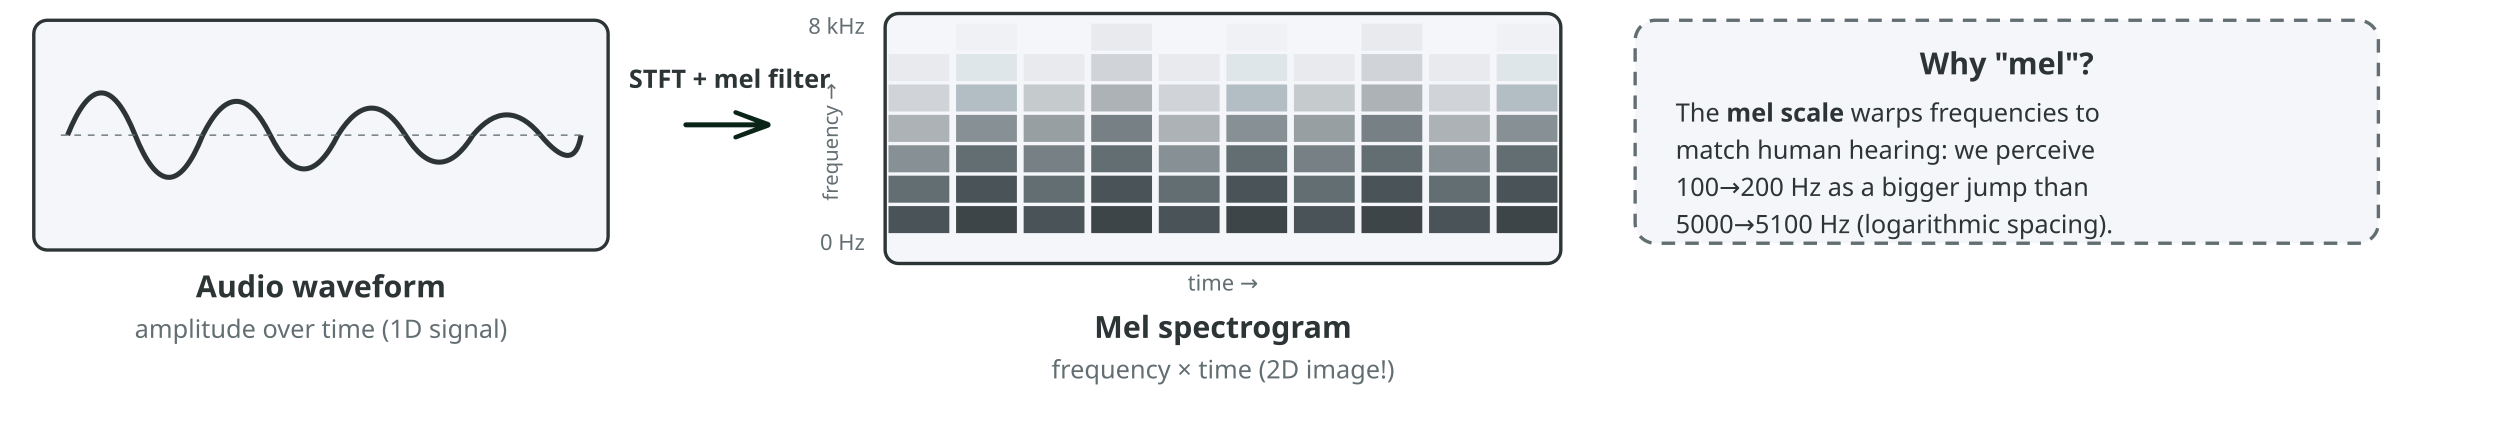
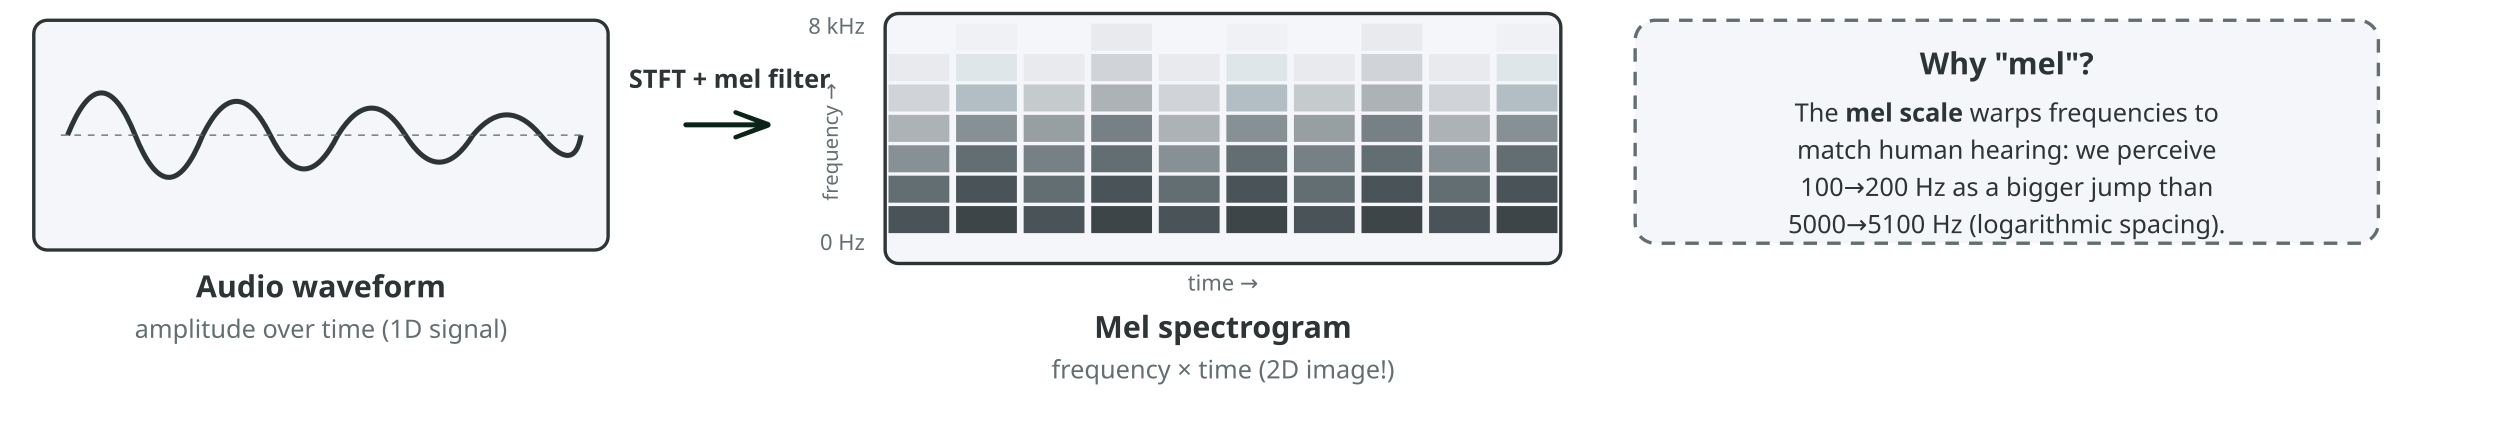
<svg xmlns="http://www.w3.org/2000/svg" viewBox="0 0 740 130">
  <defs>
    <symbol id="mel-arrow" viewBox="0 0 76.41 27.12">
      <path d="M43.3,1.69c-.92-.1-1.78.32-2.08,1.1-.3.79.06,1.69.83,2.23l1.19.46s0,0,0,0c0,0,0,0,0,0l15.39,5.94H2.98c-1.1,0-2,.9-2,2s.9,2,2,2h55.64l-15.4,5.94s0,0,0,0c0,0,0,0,0,0l-1.17.45c-.77.54-1.14,1.45-.83,2.24.3.78,1.16,1.2,2.09,1.1l1.15-.42s0,0,.01,0c0,0,0,0,0,0l24.98-9.1c2.07-.75,2.06-3.67,0-4.42L44.45,2.11" fill="currentColor" />
    </symbol>
  </defs>
  <rect x="10" y="6" width="170" height="68" rx="4" fill="#f5f6fa" stroke="#2d3436" stroke-width="1" />
  <path d="M20,40 Q30,15 40,40 Q50,65 60,40 Q70,20 80,40 Q90,60 100,40 Q110,24 120,40 Q130,56 140,40 Q150,28 160,40 Q170,52 172,40" fill="none" stroke="#2d3436" stroke-width="1.5" />
  <line x1="18" y1="40" x2="174" y2="40" stroke="#636e72" stroke-width="0.4" stroke-dasharray="2,2" />
  <text x="95" y="88" text-anchor="middle" font-size="9" font-family="Avenir,sans-serif" fill="#2d3436" font-weight="bold">Audio waveform</text>
  <text x="95" y="100" text-anchor="middle" font-size="7.5" font-family="Avenir,sans-serif" fill="#636e72">amplitude over time (1D signal)</text>
  <use href="#mel-arrow" x="188" y="32" width="56" height="10" style="color: #0a2518" />
  <text x="216" y="26" text-anchor="middle" font-size="7.5" font-family="Avenir,sans-serif" fill="#2d3436" font-weight="bold">STFT + mel filter</text>
  <text x="256" y="10" font-size="6.5" font-family="Avenir,sans-serif" fill="#636e72" text-anchor="end">8 kHz</text>
  <text x="256" y="74" font-size="6.5" font-family="Avenir,sans-serif" fill="#636e72" text-anchor="end">0 Hz</text>
  <text x="248" y="42" font-size="6" font-family="Avenir,sans-serif" fill="#636e72" text-anchor="middle" transform="rotate(-90,248,42)">frequency →</text>
  <rect x="262" y="4" width="200" height="74" rx="4" fill="#f5f6fa" stroke="#2d3436" stroke-width="1" />
  <rect x="263" y="7" width="18" height="8" fill="#f5f6fa" />
  <rect x="283" y="7" width="18" height="8" fill="#f0f1f5" />
  <rect x="303" y="7" width="18" height="8" fill="#f5f6fa" />
  <rect x="323" y="7" width="18" height="8" fill="#e8eaee" />
  <rect x="343" y="7" width="18" height="8" fill="#f5f6fa" />
  <rect x="363" y="7" width="18" height="8" fill="#f0f1f5" />
  <rect x="383" y="7" width="18" height="8" fill="#f5f6fa" />
  <rect x="403" y="7" width="18" height="8" fill="#e8eaee" />
  <rect x="423" y="7" width="18" height="8" fill="#f5f6fa" />
  <rect x="443" y="7" width="18" height="8" fill="#f0f1f5" />
  <rect x="263" y="16" width="18" height="8" fill="#e8eaee" />
  <rect x="283" y="16" width="18" height="8" fill="#dfe6e9" />
  <rect x="303" y="16" width="18" height="8" fill="#e8eaee" />
  <rect x="323" y="16" width="18" height="8" fill="#d0d4d8" />
  <rect x="343" y="16" width="18" height="8" fill="#e8eaee" />
  <rect x="363" y="16" width="18" height="8" fill="#dfe6e9" />
  <rect x="383" y="16" width="18" height="8" fill="#e8eaee" />
  <rect x="403" y="16" width="18" height="8" fill="#d0d4d8" />
  <rect x="423" y="16" width="18" height="8" fill="#e8eaee" />
  <rect x="443" y="16" width="18" height="8" fill="#dfe6e9" />
  <rect x="263" y="25" width="18" height="8" fill="#d0d4d8" />
  <rect x="283" y="25" width="18" height="8" fill="#b2bec3" />
  <rect x="303" y="25" width="18" height="8" fill="#c5cacd" />
  <rect x="323" y="25" width="18" height="8" fill="#acb2b6" />
  <rect x="343" y="25" width="18" height="8" fill="#d0d4d8" />
  <rect x="363" y="25" width="18" height="8" fill="#b2bec3" />
  <rect x="383" y="25" width="18" height="8" fill="#c5cacd" />
  <rect x="403" y="25" width="18" height="8" fill="#acb2b6" />
  <rect x="423" y="25" width="18" height="8" fill="#d0d4d8" />
  <rect x="443" y="25" width="18" height="8" fill="#b2bec3" />
  <rect x="263" y="34" width="18" height="8" fill="#acb2b6" />
  <rect x="283" y="34" width="18" height="8" fill="#879094" />
  <rect x="303" y="34" width="18" height="8" fill="#979fa3" />
  <rect x="323" y="34" width="18" height="8" fill="#778084" />
  <rect x="343" y="34" width="18" height="8" fill="#acb2b6" />
  <rect x="363" y="34" width="18" height="8" fill="#879094" />
  <rect x="383" y="34" width="18" height="8" fill="#979fa3" />
  <rect x="403" y="34" width="18" height="8" fill="#778084" />
  <rect x="423" y="34" width="18" height="8" fill="#acb2b6" />
  <rect x="443" y="34" width="18" height="8" fill="#879094" />
  <rect x="263" y="43" width="18" height="8" fill="#879094" />
  <rect x="283" y="43" width="18" height="8" fill="#636e72" />
  <rect x="303" y="43" width="18" height="8" fill="#778084" />
  <rect x="323" y="43" width="18" height="8" fill="#636e72" />
  <rect x="343" y="43" width="18" height="8" fill="#879094" />
  <rect x="363" y="43" width="18" height="8" fill="#636e72" />
  <rect x="383" y="43" width="18" height="8" fill="#778084" />
  <rect x="403" y="43" width="18" height="8" fill="#636e72" />
  <rect x="423" y="43" width="18" height="8" fill="#879094" />
  <rect x="443" y="43" width="18" height="8" fill="#636e72" />
  <rect x="263" y="52" width="18" height="8" fill="#636e72" />
  <rect x="283" y="52" width="18" height="8" fill="#4a5357" />
  <rect x="303" y="52" width="18" height="8" fill="#636e72" />
  <rect x="323" y="52" width="18" height="8" fill="#4a5357" />
  <rect x="343" y="52" width="18" height="8" fill="#636e72" />
  <rect x="363" y="52" width="18" height="8" fill="#4a5357" />
  <rect x="383" y="52" width="18" height="8" fill="#636e72" />
  <rect x="403" y="52" width="18" height="8" fill="#4a5357" />
  <rect x="423" y="52" width="18" height="8" fill="#636e72" />
  <rect x="443" y="52" width="18" height="8" fill="#4a5357" />
  <rect x="263" y="61" width="18" height="8" fill="#4a5357" />
  <rect x="283" y="61" width="18" height="8" fill="#3d4548" />
  <rect x="303" y="61" width="18" height="8" fill="#4a5357" />
  <rect x="323" y="61" width="18" height="8" fill="#3d4548" />
  <rect x="343" y="61" width="18" height="8" fill="#4a5357" />
  <rect x="363" y="61" width="18" height="8" fill="#3d4548" />
  <rect x="383" y="61" width="18" height="8" fill="#4a5357" />
  <rect x="403" y="61" width="18" height="8" fill="#3d4548" />
  <rect x="423" y="61" width="18" height="8" fill="#4a5357" />
  <rect x="443" y="61" width="18" height="8" fill="#3d4548" />
  <text x="362" y="86" text-anchor="middle" font-size="6.5" font-family="Avenir,sans-serif" fill="#636e72">time →</text>
  <text x="362" y="100" text-anchor="middle" font-size="9" font-family="Avenir,sans-serif" fill="#2d3436" font-weight="bold">Mel spectrogram</text>
  <text x="362" y="112" text-anchor="middle" font-size="7.5" font-family="Avenir,sans-serif" fill="#636e72">frequency × time (2D image!)</text>
  <rect x="484" y="6" width="220" height="66" rx="6" fill="#f5f6fa" stroke="#636e72" stroke-width="1" stroke-dasharray="4,3" />
  <text x="594" y="22" text-anchor="middle" font-size="9" font-family="Avenir,sans-serif" fill="#2d3436" font-weight="bold">Why "mel"?</text>
-   <text x="496" y="36" font-size="7.5" font-family="Avenir,sans-serif" fill="#2d3436">The <tspan font-weight="bold">mel scale</tspan> warps frequencies to</text>
-   <text x="496" y="47" font-size="7.5" font-family="Avenir,sans-serif" fill="#2d3436">match human hearing: we perceive</text>
-   <text x="496" y="58" font-size="7.5" font-family="Avenir,sans-serif" fill="#2d3436">100→200 Hz as a bigger jump than</text>
-   <text x="496" y="69" font-size="7.5" font-family="Avenir,sans-serif" fill="#2d3436">5000→5100 Hz (logarithmic spacing).</text>
+   <text x="594" y="36" text-anchor="middle" font-size="7.5" font-family="Avenir,sans-serif" fill="#2d3436">The <tspan font-weight="bold">mel scale</tspan> warps frequencies to</text>
+   <text x="594" y="47" text-anchor="middle" font-size="7.5" font-family="Avenir,sans-serif" fill="#2d3436">match human hearing: we perceive</text>
+   <text x="594" y="58" text-anchor="middle" font-size="7.5" font-family="Avenir,sans-serif" fill="#2d3436">100→200 Hz as a bigger jump than</text>
+   <text x="594" y="69" text-anchor="middle" font-size="7.5" font-family="Avenir,sans-serif" fill="#2d3436">5000→5100 Hz (logarithmic spacing).</text>
</svg>
